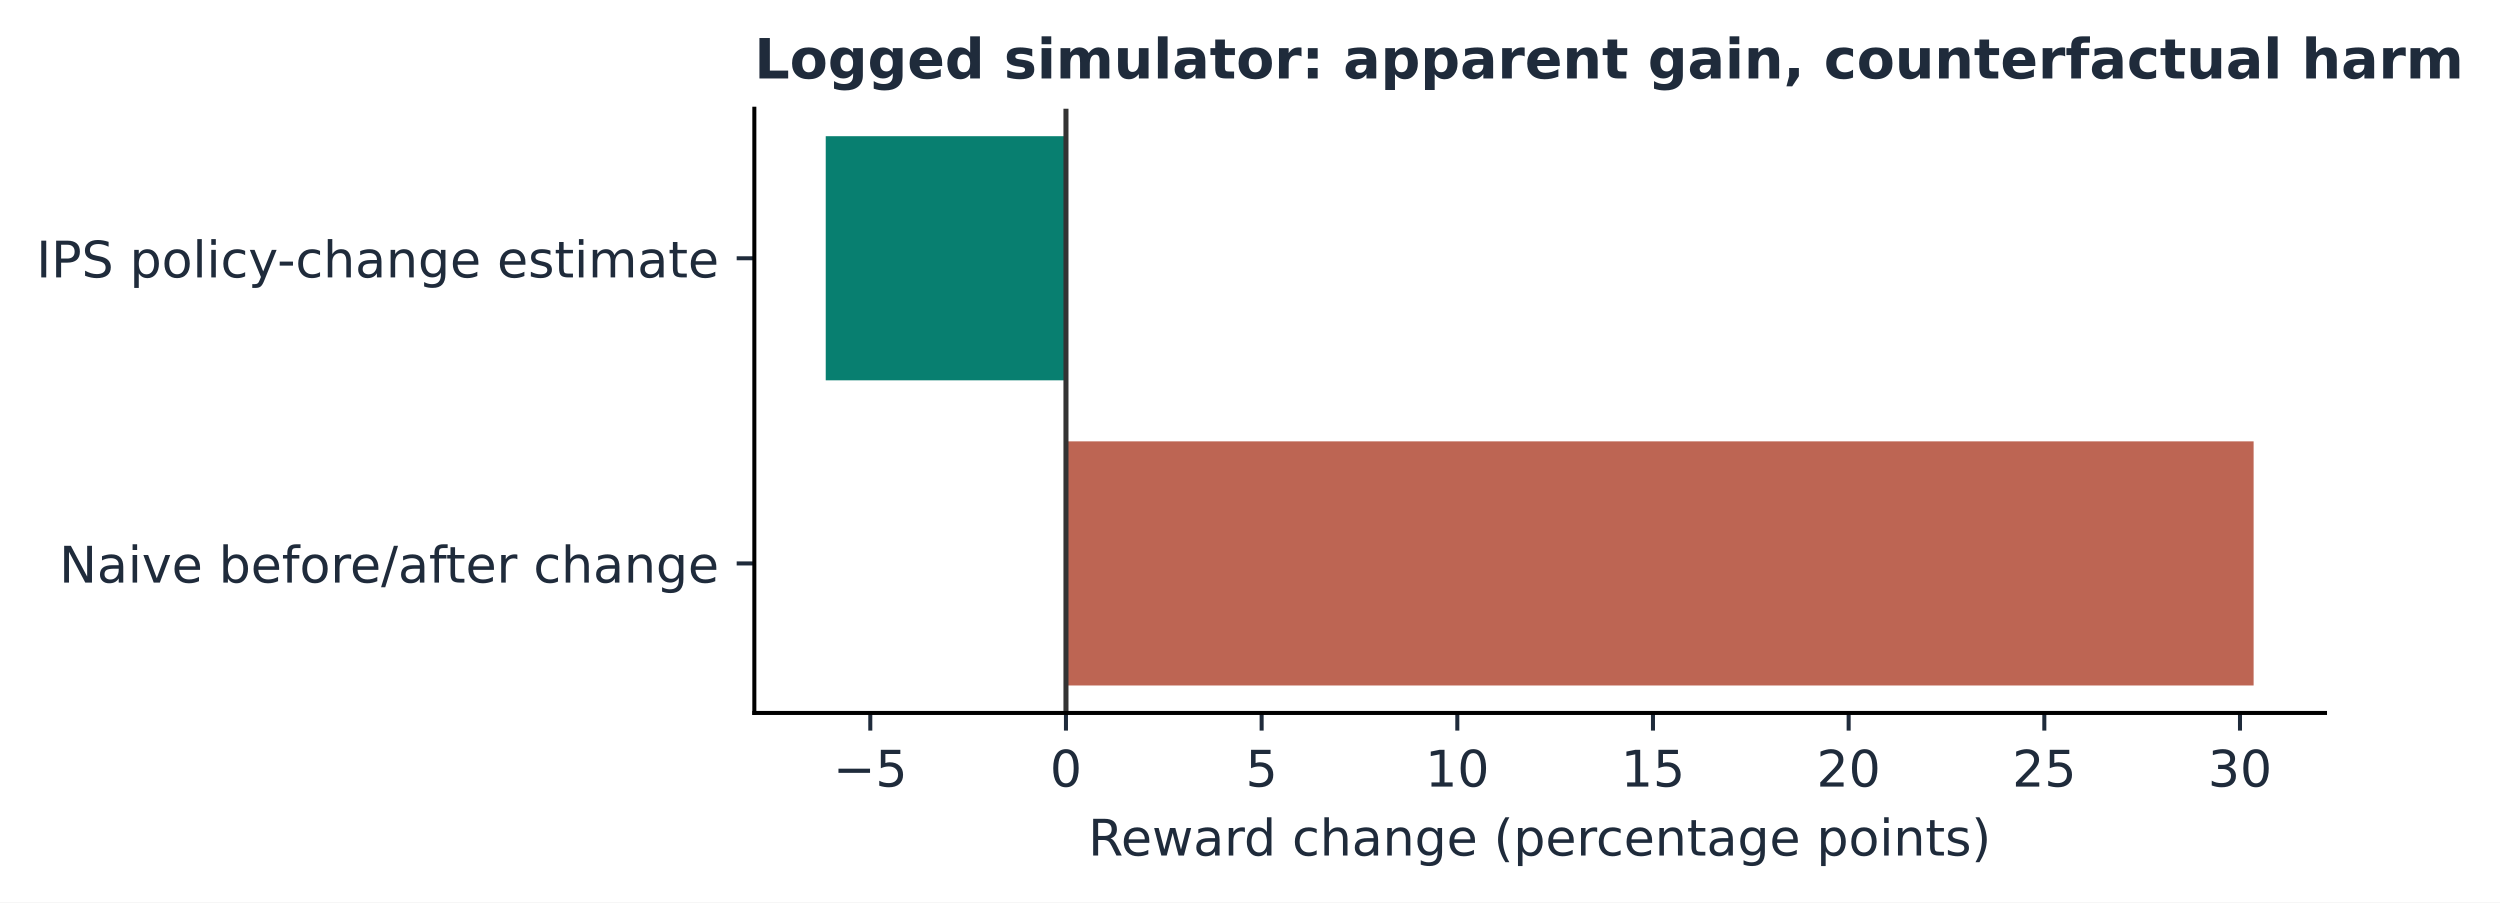
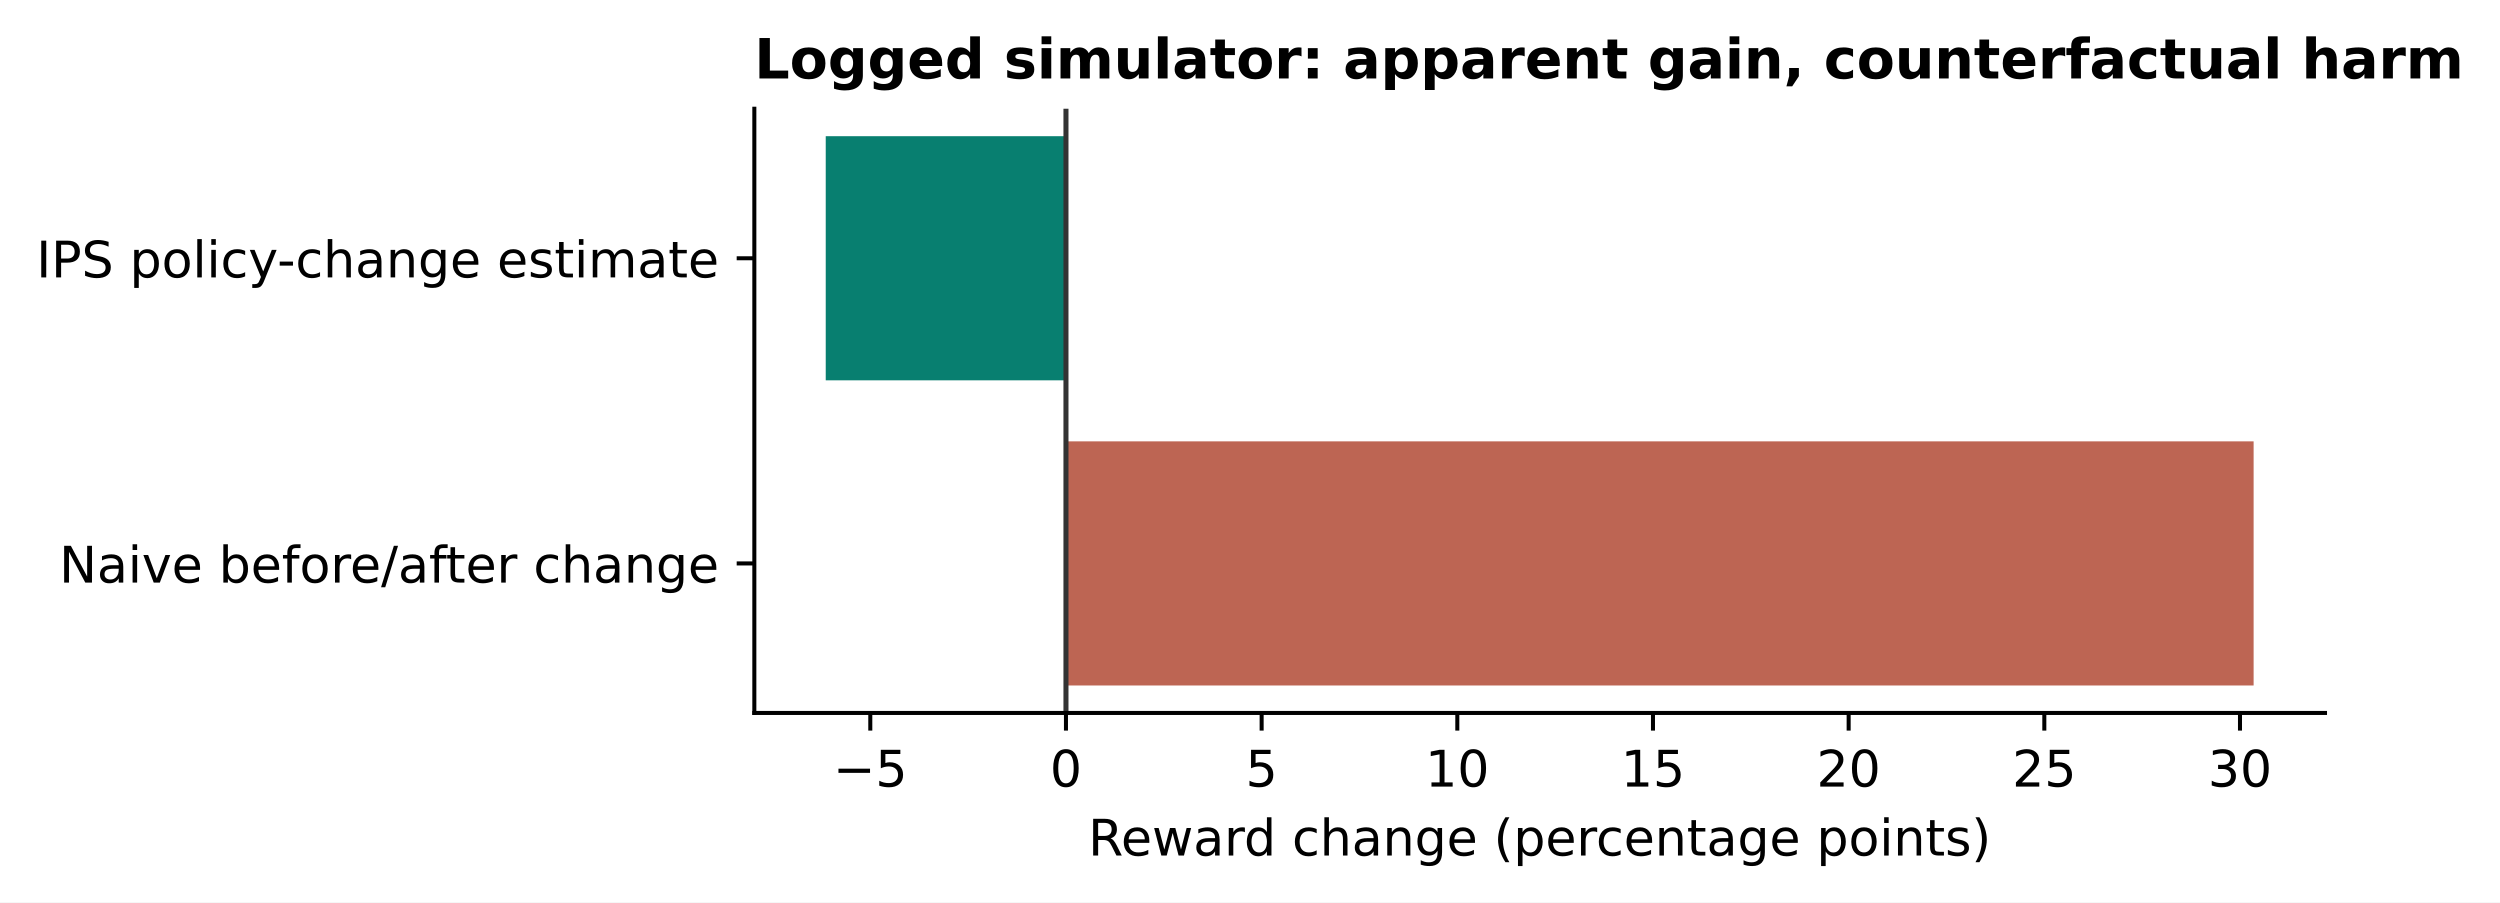
<svg xmlns="http://www.w3.org/2000/svg" xmlns:xlink="http://www.w3.org/1999/xlink" width="495.681pt" height="178.915pt" viewBox="0 0 495.681 178.915" version="1.1">
  <defs>
    <style type="text/css">*{stroke-linejoin: round; stroke-linecap: butt}</style>
  </defs>
  <g id="figure_1">
    <g id="patch_1">
      <path d="M 0 178.915  L 495.681 178.915  L 495.681 0  L 0 0  z " style="fill: #ffffff" />
    </g>
    <g id="axes_1">
      <g id="patch_2">
        <path d="M 149.564 141.358  L 460.984 141.358  L 460.984 21.558  L 149.564 21.558  z " style="fill: #ffffff" />
      </g>
      <g id="patch_3">
-         <path d="M 211.351 135.913  L 446.829 135.913  L 446.829 87.509  L 211.351 87.509  z " clip-path="url(#p91473fee51)" style="fill: #bd6553" />
+         <path d="M 211.351 135.913  L 446.829 135.913  L 446.829 87.509  L 211.351 87.509  z " clip-path="url(#pcbf0098f49)" style="fill: #bd6553" />
      </g>
      <g id="patch_4">
-         <path d="M 211.351 75.408  L 163.72 75.408  L 163.72 27.004  L 211.351 27.004  z " clip-path="url(#p91473fee51)" style="fill: #087f70" />
+         <path d="M 211.351 75.408  L 163.72 75.408  L 163.72 27.004  L 211.351 27.004  z " clip-path="url(#pcbf0098f49)" style="fill: #087f70" />
      </g>
      <g id="matplotlib.axis_1">
        <g id="xtick_1">
          <g id="line2d_1">
            <defs>
-               <path id="mf78dc9c81a" d="M 0 0  L 0 3.5  " style="stroke: #1f2b3b; stroke-width: 0.8" />
+               <path id="me942747c3a" d="M 0 0  L 0 3.5  " style="stroke: #000000; stroke-width: 0.8" />
            </defs>
            <g>
-               <use xlink:href="#mf78dc9c81a" x="172.555" y="141.358" style="fill: #1f2b3b; stroke: #1f2b3b; stroke-width: 0.8" />
+               <use xlink:href="#me942747c3a" x="172.555" y="141.358" style="stroke: #000000; stroke-width: 0.8" />
            </g>
          </g>
          <g id="text_1">
-             <g style="fill: #1f2b3b" transform="translate(165.1842 155.9567) scale(0.1 -0.1)">
+             <g transform="translate(165.1842 155.9567) scale(0.1 -0.1)">
              <defs>
                <path id="DejaVuSans-2212" d="M 678 2272  L 4684 2272  L 4684 1741  L 678 1741  L 678 2272  z " transform="scale(0.015625)" />
                <path id="DejaVuSans-35" d="M 691 4666  L 3169 4666  L 3169 4134  L 1269 4134  L 1269 2991  Q 1406 3038 1543 3061  Q 1681 3084 1819 3084  Q 2600 3084 3056 2656  Q 3513 2228 3513 1497  Q 3513 744 3044 326  Q 2575 -91 1722 -91  Q 1428 -91 1123 -41  Q 819 9 494 109  L 494 744  Q 775 591 1075 516  Q 1375 441 1709 441  Q 2250 441 2565 725  Q 2881 1009 2881 1497  Q 2881 1984 2565 2268  Q 2250 2553 1709 2553  Q 1456 2553 1204 2497  Q 953 2441 691 2322  L 691 4666  z " transform="scale(0.015625)" />
              </defs>
              <use xlink:href="#DejaVuSans-2212" />
              <use xlink:href="#DejaVuSans-35" transform="translate(83.78906 0)" />
            </g>
          </g>
        </g>
        <g id="xtick_2">
          <g id="line2d_2">
            <g>
-               <use xlink:href="#mf78dc9c81a" x="211.351" y="141.358" style="fill: #1f2b3b; stroke: #1f2b3b; stroke-width: 0.8" />
+               <use xlink:href="#me942747c3a" x="211.351" y="141.358" style="stroke: #000000; stroke-width: 0.8" />
            </g>
          </g>
          <g id="text_2">
-             <g style="fill: #1f2b3b" transform="translate(208.1702 155.9567) scale(0.1 -0.1)">
+             <g transform="translate(208.1702 155.9567) scale(0.1 -0.1)">
              <defs>
                <path id="DejaVuSans-30" d="M 2034 4250  Q 1547 4250 1301 3770  Q 1056 3291 1056 2328  Q 1056 1369 1301 889  Q 1547 409 2034 409  Q 2525 409 2770 889  Q 3016 1369 3016 2328  Q 3016 3291 2770 3770  Q 2525 4250 2034 4250  z M 2034 4750  Q 2819 4750 3233 4129  Q 3647 3509 3647 2328  Q 3647 1150 3233 529  Q 2819 -91 2034 -91  Q 1250 -91 836 529  Q 422 1150 422 2328  Q 422 3509 836 4129  Q 1250 4750 2034 4750  z " transform="scale(0.015625)" />
              </defs>
              <use xlink:href="#DejaVuSans-30" />
            </g>
          </g>
        </g>
        <g id="xtick_3">
          <g id="line2d_3">
            <g>
-               <use xlink:href="#mf78dc9c81a" x="250.148" y="141.358" style="fill: #1f2b3b; stroke: #1f2b3b; stroke-width: 0.8" />
+               <use xlink:href="#me942747c3a" x="250.148" y="141.358" style="stroke: #000000; stroke-width: 0.8" />
            </g>
          </g>
          <g id="text_3">
-             <g style="fill: #1f2b3b" transform="translate(246.9664 155.9567) scale(0.1 -0.1)">
+             <g transform="translate(246.9664 155.9567) scale(0.1 -0.1)">
              <use xlink:href="#DejaVuSans-35" />
            </g>
          </g>
        </g>
        <g id="xtick_4">
          <g id="line2d_4">
            <g>
-               <use xlink:href="#mf78dc9c81a" x="288.944" y="141.358" style="fill: #1f2b3b; stroke: #1f2b3b; stroke-width: 0.8" />
+               <use xlink:href="#me942747c3a" x="288.944" y="141.358" style="stroke: #000000; stroke-width: 0.8" />
            </g>
          </g>
          <g id="text_4">
-             <g style="fill: #1f2b3b" transform="translate(282.5813 155.9567) scale(0.1 -0.1)">
+             <g transform="translate(282.5813 155.9567) scale(0.1 -0.1)">
              <defs>
                <path id="DejaVuSans-31" d="M 794 531  L 1825 531  L 1825 4091  L 703 3866  L 703 4441  L 1819 4666  L 2450 4666  L 2450 531  L 3481 531  L 3481 0  L 794 0  L 794 531  z " transform="scale(0.015625)" />
              </defs>
              <use xlink:href="#DejaVuSans-31" />
              <use xlink:href="#DejaVuSans-30" transform="translate(63.62305 0)" />
            </g>
          </g>
        </g>
        <g id="xtick_5">
          <g id="line2d_5">
            <g>
-               <use xlink:href="#mf78dc9c81a" x="327.74" y="141.358" style="fill: #1f2b3b; stroke: #1f2b3b; stroke-width: 0.8" />
+               <use xlink:href="#me942747c3a" x="327.74" y="141.358" style="stroke: #000000; stroke-width: 0.8" />
            </g>
          </g>
          <g id="text_5">
-             <g style="fill: #1f2b3b" transform="translate(321.3774 155.9567) scale(0.1 -0.1)">
+             <g transform="translate(321.3774 155.9567) scale(0.1 -0.1)">
              <use xlink:href="#DejaVuSans-31" />
              <use xlink:href="#DejaVuSans-35" transform="translate(63.62305 0)" />
            </g>
          </g>
        </g>
        <g id="xtick_6">
          <g id="line2d_6">
            <g>
-               <use xlink:href="#mf78dc9c81a" x="366.536" y="141.358" style="fill: #1f2b3b; stroke: #1f2b3b; stroke-width: 0.8" />
+               <use xlink:href="#me942747c3a" x="366.536" y="141.358" style="stroke: #000000; stroke-width: 0.8" />
            </g>
          </g>
          <g id="text_6">
-             <g style="fill: #1f2b3b" transform="translate(360.1736 155.9567) scale(0.1 -0.1)">
+             <g transform="translate(360.1736 155.9567) scale(0.1 -0.1)">
              <defs>
                <path id="DejaVuSans-32" d="M 1228 531  L 3431 531  L 3431 0  L 469 0  L 469 531  Q 828 903 1448 1529  Q 2069 2156 2228 2338  Q 2531 2678 2651 2914  Q 2772 3150 2772 3378  Q 2772 3750 2511 3984  Q 2250 4219 1831 4219  Q 1534 4219 1204 4116  Q 875 4013 500 3803  L 500 4441  Q 881 4594 1212 4672  Q 1544 4750 1819 4750  Q 2544 4750 2975 4387  Q 3406 4025 3406 3419  Q 3406 3131 3298 2873  Q 3191 2616 2906 2266  Q 2828 2175 2409 1742  Q 1991 1309 1228 531  z " transform="scale(0.015625)" />
              </defs>
              <use xlink:href="#DejaVuSans-32" />
              <use xlink:href="#DejaVuSans-30" transform="translate(63.62305 0)" />
            </g>
          </g>
        </g>
        <g id="xtick_7">
          <g id="line2d_7">
            <g>
-               <use xlink:href="#mf78dc9c81a" x="405.332" y="141.358" style="fill: #1f2b3b; stroke: #1f2b3b; stroke-width: 0.8" />
+               <use xlink:href="#me942747c3a" x="405.332" y="141.358" style="stroke: #000000; stroke-width: 0.8" />
            </g>
          </g>
          <g id="text_7">
-             <g style="fill: #1f2b3b" transform="translate(398.9697 155.9567) scale(0.1 -0.1)">
+             <g transform="translate(398.9697 155.9567) scale(0.1 -0.1)">
              <use xlink:href="#DejaVuSans-32" />
              <use xlink:href="#DejaVuSans-35" transform="translate(63.62305 0)" />
            </g>
          </g>
        </g>
        <g id="xtick_8">
          <g id="line2d_8">
            <g>
-               <use xlink:href="#mf78dc9c81a" x="444.128" y="141.358" style="fill: #1f2b3b; stroke: #1f2b3b; stroke-width: 0.8" />
+               <use xlink:href="#me942747c3a" x="444.128" y="141.358" style="stroke: #000000; stroke-width: 0.8" />
            </g>
          </g>
          <g id="text_8">
-             <g style="fill: #1f2b3b" transform="translate(437.7659 155.9567) scale(0.1 -0.1)">
+             <g transform="translate(437.7659 155.9567) scale(0.1 -0.1)">
              <defs>
                <path id="DejaVuSans-33" d="M 2597 2516  Q 3050 2419 3304 2112  Q 3559 1806 3559 1356  Q 3559 666 3084 287  Q 2609 -91 1734 -91  Q 1441 -91 1130 -33  Q 819 25 488 141  L 488 750  Q 750 597 1062 519  Q 1375 441 1716 441  Q 2309 441 2620 675  Q 2931 909 2931 1356  Q 2931 1769 2642 2001  Q 2353 2234 1838 2234  L 1294 2234  L 1294 2753  L 1863 2753  Q 2328 2753 2575 2939  Q 2822 3125 2822 3475  Q 2822 3834 2567 4026  Q 2313 4219 1838 4219  Q 1578 4219 1281 4162  Q 984 4106 628 3988  L 628 4550  Q 988 4650 1302 4700  Q 1616 4750 1894 4750  Q 2613 4750 3031 4423  Q 3450 4097 3450 3541  Q 3450 3153 3228 2886  Q 3006 2619 2597 2516  z " transform="scale(0.015625)" />
              </defs>
              <use xlink:href="#DejaVuSans-33" />
              <use xlink:href="#DejaVuSans-30" transform="translate(63.62305 0)" />
            </g>
          </g>
        </g>
        <g id="text_9">
-           <g style="fill: #1f2b3b" transform="translate(215.7631 169.6348) scale(0.1 -0.1)">
+           <g transform="translate(215.7631 169.6348) scale(0.1 -0.1)">
            <defs>
              <path id="DejaVuSans-52" d="M 2841 2188  Q 3044 2119 3236 1894  Q 3428 1669 3622 1275  L 4263 0  L 3584 0  L 2988 1197  Q 2756 1666 2539 1819  Q 2322 1972 1947 1972  L 1259 1972  L 1259 0  L 628 0  L 628 4666  L 2053 4666  Q 2853 4666 3247 4331  Q 3641 3997 3641 3322  Q 3641 2881 3436 2590  Q 3231 2300 2841 2188  z M 1259 4147  L 1259 2491  L 2053 2491  Q 2509 2491 2742 2702  Q 2975 2913 2975 3322  Q 2975 3731 2742 3939  Q 2509 4147 2053 4147  L 1259 4147  z " transform="scale(0.015625)" />
              <path id="DejaVuSans-65" d="M 3597 1894  L 3597 1613  L 953 1613  Q 991 1019 1311 708  Q 1631 397 2203 397  Q 2534 397 2845 478  Q 3156 559 3463 722  L 3463 178  Q 3153 47 2828 -22  Q 2503 -91 2169 -91  Q 1331 -91 842 396  Q 353 884 353 1716  Q 353 2575 817 3079  Q 1281 3584 2069 3584  Q 2775 3584 3186 3129  Q 3597 2675 3597 1894  z M 3022 2063  Q 3016 2534 2758 2815  Q 2500 3097 2075 3097  Q 1594 3097 1305 2825  Q 1016 2553 972 2059  L 3022 2063  z " transform="scale(0.015625)" />
              <path id="DejaVuSans-77" d="M 269 3500  L 844 3500  L 1563 769  L 2278 3500  L 2956 3500  L 3675 769  L 4391 3500  L 4966 3500  L 4050 0  L 3372 0  L 2619 2869  L 1863 0  L 1184 0  L 269 3500  z " transform="scale(0.015625)" />
              <path id="DejaVuSans-61" d="M 2194 1759  Q 1497 1759 1228 1600  Q 959 1441 959 1056  Q 959 750 1161 570  Q 1363 391 1709 391  Q 2188 391 2477 730  Q 2766 1069 2766 1631  L 2766 1759  L 2194 1759  z M 3341 1997  L 3341 0  L 2766 0  L 2766 531  Q 2569 213 2275 61  Q 1981 -91 1556 -91  Q 1019 -91 701 211  Q 384 513 384 1019  Q 384 1609 779 1909  Q 1175 2209 1959 2209  L 2766 2209  L 2766 2266  Q 2766 2663 2505 2880  Q 2244 3097 1772 3097  Q 1472 3097 1187 3025  Q 903 2953 641 2809  L 641 3341  Q 956 3463 1253 3523  Q 1550 3584 1831 3584  Q 2591 3584 2966 3190  Q 3341 2797 3341 1997  z " transform="scale(0.015625)" />
              <path id="DejaVuSans-72" d="M 2631 2963  Q 2534 3019 2420 3045  Q 2306 3072 2169 3072  Q 1681 3072 1420 2755  Q 1159 2438 1159 1844  L 1159 0  L 581 0  L 581 3500  L 1159 3500  L 1159 2956  Q 1341 3275 1631 3429  Q 1922 3584 2338 3584  Q 2397 3584 2469 3576  Q 2541 3569 2628 3553  L 2631 2963  z " transform="scale(0.015625)" />
              <path id="DejaVuSans-64" d="M 2906 2969  L 2906 4863  L 3481 4863  L 3481 0  L 2906 0  L 2906 525  Q 2725 213 2448 61  Q 2172 -91 1784 -91  Q 1150 -91 751 415  Q 353 922 353 1747  Q 353 2572 751 3078  Q 1150 3584 1784 3584  Q 2172 3584 2448 3432  Q 2725 3281 2906 2969  z M 947 1747  Q 947 1113 1208 752  Q 1469 391 1925 391  Q 2381 391 2643 752  Q 2906 1113 2906 1747  Q 2906 2381 2643 2742  Q 2381 3103 1925 3103  Q 1469 3103 1208 2742  Q 947 2381 947 1747  z " transform="scale(0.015625)" />
              <path id="DejaVuSans-20" transform="scale(0.015625)" />
              <path id="DejaVuSans-63" d="M 3122 3366  L 3122 2828  Q 2878 2963 2633 3030  Q 2388 3097 2138 3097  Q 1578 3097 1268 2742  Q 959 2388 959 1747  Q 959 1106 1268 751  Q 1578 397 2138 397  Q 2388 397 2633 464  Q 2878 531 3122 666  L 3122 134  Q 2881 22 2623 -34  Q 2366 -91 2075 -91  Q 1284 -91 818 406  Q 353 903 353 1747  Q 353 2603 823 3093  Q 1294 3584 2113 3584  Q 2378 3584 2631 3529  Q 2884 3475 3122 3366  z " transform="scale(0.015625)" />
              <path id="DejaVuSans-68" d="M 3513 2113  L 3513 0  L 2938 0  L 2938 2094  Q 2938 2591 2744 2837  Q 2550 3084 2163 3084  Q 1697 3084 1428 2787  Q 1159 2491 1159 1978  L 1159 0  L 581 0  L 581 4863  L 1159 4863  L 1159 2956  Q 1366 3272 1645 3428  Q 1925 3584 2291 3584  Q 2894 3584 3203 3211  Q 3513 2838 3513 2113  z " transform="scale(0.015625)" />
              <path id="DejaVuSans-6e" d="M 3513 2113  L 3513 0  L 2938 0  L 2938 2094  Q 2938 2591 2744 2837  Q 2550 3084 2163 3084  Q 1697 3084 1428 2787  Q 1159 2491 1159 1978  L 1159 0  L 581 0  L 581 3500  L 1159 3500  L 1159 2956  Q 1366 3272 1645 3428  Q 1925 3584 2291 3584  Q 2894 3584 3203 3211  Q 3513 2838 3513 2113  z " transform="scale(0.015625)" />
              <path id="DejaVuSans-67" d="M 2906 1791  Q 2906 2416 2648 2759  Q 2391 3103 1925 3103  Q 1463 3103 1205 2759  Q 947 2416 947 1791  Q 947 1169 1205 825  Q 1463 481 1925 481  Q 2391 481 2648 825  Q 2906 1169 2906 1791  z M 3481 434  Q 3481 -459 3084 -895  Q 2688 -1331 1869 -1331  Q 1566 -1331 1297 -1286  Q 1028 -1241 775 -1147  L 775 -588  Q 1028 -725 1275 -790  Q 1522 -856 1778 -856  Q 2344 -856 2625 -561  Q 2906 -266 2906 331  L 2906 616  Q 2728 306 2450 153  Q 2172 0 1784 0  Q 1141 0 747 490  Q 353 981 353 1791  Q 353 2603 747 3093  Q 1141 3584 1784 3584  Q 2172 3584 2450 3431  Q 2728 3278 2906 2969  L 2906 3500  L 3481 3500  L 3481 434  z " transform="scale(0.015625)" />
              <path id="DejaVuSans-28" d="M 1984 4856  Q 1566 4138 1362 3434  Q 1159 2731 1159 2009  Q 1159 1288 1364 580  Q 1569 -128 1984 -844  L 1484 -844  Q 1016 -109 783 600  Q 550 1309 550 2009  Q 550 2706 781 3412  Q 1013 4119 1484 4856  L 1984 4856  z " transform="scale(0.015625)" />
              <path id="DejaVuSans-70" d="M 1159 525  L 1159 -1331  L 581 -1331  L 581 3500  L 1159 3500  L 1159 2969  Q 1341 3281 1617 3432  Q 1894 3584 2278 3584  Q 2916 3584 3314 3078  Q 3713 2572 3713 1747  Q 3713 922 3314 415  Q 2916 -91 2278 -91  Q 1894 -91 1617 61  Q 1341 213 1159 525  z M 3116 1747  Q 3116 2381 2855 2742  Q 2594 3103 2138 3103  Q 1681 3103 1420 2742  Q 1159 2381 1159 1747  Q 1159 1113 1420 752  Q 1681 391 2138 391  Q 2594 391 2855 752  Q 3116 1113 3116 1747  z " transform="scale(0.015625)" />
              <path id="DejaVuSans-74" d="M 1172 4494  L 1172 3500  L 2356 3500  L 2356 3053  L 1172 3053  L 1172 1153  Q 1172 725 1289 603  Q 1406 481 1766 481  L 2356 481  L 2356 0  L 1766 0  Q 1100 0 847 248  Q 594 497 594 1153  L 594 3053  L 172 3053  L 172 3500  L 594 3500  L 594 4494  L 1172 4494  z " transform="scale(0.015625)" />
              <path id="DejaVuSans-6f" d="M 1959 3097  Q 1497 3097 1228 2736  Q 959 2375 959 1747  Q 959 1119 1226 758  Q 1494 397 1959 397  Q 2419 397 2687 759  Q 2956 1122 2956 1747  Q 2956 2369 2687 2733  Q 2419 3097 1959 3097  z M 1959 3584  Q 2709 3584 3137 3096  Q 3566 2609 3566 1747  Q 3566 888 3137 398  Q 2709 -91 1959 -91  Q 1206 -91 779 398  Q 353 888 353 1747  Q 353 2609 779 3096  Q 1206 3584 1959 3584  z " transform="scale(0.015625)" />
              <path id="DejaVuSans-69" d="M 603 3500  L 1178 3500  L 1178 0  L 603 0  L 603 3500  z M 603 4863  L 1178 4863  L 1178 4134  L 603 4134  L 603 4863  z " transform="scale(0.015625)" />
              <path id="DejaVuSans-73" d="M 2834 3397  L 2834 2853  Q 2591 2978 2328 3040  Q 2066 3103 1784 3103  Q 1356 3103 1142 2972  Q 928 2841 928 2578  Q 928 2378 1081 2264  Q 1234 2150 1697 2047  L 1894 2003  Q 2506 1872 2764 1633  Q 3022 1394 3022 966  Q 3022 478 2636 193  Q 2250 -91 1575 -91  Q 1294 -91 989 -36  Q 684 19 347 128  L 347 722  Q 666 556 975 473  Q 1284 391 1588 391  Q 1994 391 2212 530  Q 2431 669 2431 922  Q 2431 1156 2273 1281  Q 2116 1406 1581 1522  L 1381 1569  Q 847 1681 609 1914  Q 372 2147 372 2553  Q 372 3047 722 3315  Q 1072 3584 1716 3584  Q 2034 3584 2315 3537  Q 2597 3491 2834 3397  z " transform="scale(0.015625)" />
              <path id="DejaVuSans-29" d="M 513 4856  L 1013 4856  Q 1481 4119 1714 3412  Q 1947 2706 1947 2009  Q 1947 1309 1714 600  Q 1481 -109 1013 -844  L 513 -844  Q 928 -128 1133 580  Q 1338 1288 1338 2009  Q 1338 2731 1133 3434  Q 928 4138 513 4856  z " transform="scale(0.015625)" />
            </defs>
            <use xlink:href="#DejaVuSans-52" />
            <use xlink:href="#DejaVuSans-65" transform="translate(64.98242 0)" />
            <use xlink:href="#DejaVuSans-77" transform="translate(126.5059 0)" />
            <use xlink:href="#DejaVuSans-61" transform="translate(208.293 0)" />
            <use xlink:href="#DejaVuSans-72" transform="translate(269.5723 0)" />
            <use xlink:href="#DejaVuSans-64" transform="translate(308.9355 0)" />
            <use xlink:href="#DejaVuSans-20" transform="translate(372.4121 0)" />
            <use xlink:href="#DejaVuSans-63" transform="translate(404.1992 0)" />
            <use xlink:href="#DejaVuSans-68" transform="translate(459.1797 0)" />
            <use xlink:href="#DejaVuSans-61" transform="translate(522.5586 0)" />
            <use xlink:href="#DejaVuSans-6e" transform="translate(583.8379 0)" />
            <use xlink:href="#DejaVuSans-67" transform="translate(647.2168 0)" />
            <use xlink:href="#DejaVuSans-65" transform="translate(710.6934 0)" />
            <use xlink:href="#DejaVuSans-20" transform="translate(772.2168 0)" />
            <use xlink:href="#DejaVuSans-28" transform="translate(804.0039 0)" />
            <use xlink:href="#DejaVuSans-70" transform="translate(843.0176 0)" />
            <use xlink:href="#DejaVuSans-65" transform="translate(906.4941 0)" />
            <use xlink:href="#DejaVuSans-72" transform="translate(968.0176 0)" />
            <use xlink:href="#DejaVuSans-63" transform="translate(1006.881 0)" />
            <use xlink:href="#DejaVuSans-65" transform="translate(1061.861 0)" />
            <use xlink:href="#DejaVuSans-6e" transform="translate(1123.385 0)" />
            <use xlink:href="#DejaVuSans-74" transform="translate(1186.764 0)" />
            <use xlink:href="#DejaVuSans-61" transform="translate(1225.973 0)" />
            <use xlink:href="#DejaVuSans-67" transform="translate(1287.252 0)" />
            <use xlink:href="#DejaVuSans-65" transform="translate(1350.729 0)" />
            <use xlink:href="#DejaVuSans-20" transform="translate(1412.252 0)" />
            <use xlink:href="#DejaVuSans-70" transform="translate(1444.039 0)" />
            <use xlink:href="#DejaVuSans-6f" transform="translate(1507.516 0)" />
            <use xlink:href="#DejaVuSans-69" transform="translate(1568.697 0)" />
            <use xlink:href="#DejaVuSans-6e" transform="translate(1596.48 0)" />
            <use xlink:href="#DejaVuSans-74" transform="translate(1659.859 0)" />
            <use xlink:href="#DejaVuSans-73" transform="translate(1699.068 0)" />
            <use xlink:href="#DejaVuSans-29" transform="translate(1751.168 0)" />
          </g>
        </g>
      </g>
      <g id="matplotlib.axis_2">
        <g id="ytick_1">
          <g id="line2d_9">
            <defs>
-               <path id="ma8063e480f" d="M 0 0  L -3.5 0  " style="stroke: #1f2b3b; stroke-width: 0.8" />
+               <path id="m2bde4f2d8e" d="M 0 0  L -3.5 0  " style="stroke: #000000; stroke-width: 0.8" />
            </defs>
            <g>
-               <use xlink:href="#ma8063e480f" x="149.564" y="111.711" style="fill: #1f2b3b; stroke: #1f2b3b; stroke-width: 0.8" />
+               <use xlink:href="#m2bde4f2d8e" x="149.564" y="111.711" style="stroke: #000000; stroke-width: 0.8" />
            </g>
          </g>
          <g id="text_10">
-             <g style="fill: #1f2b3b" transform="translate(11.73906 115.51) scale(0.1 -0.1)">
+             <g transform="translate(11.73906 115.51) scale(0.1 -0.1)">
              <defs>
                <path id="DejaVuSans-4e" d="M 628 4666  L 1478 4666  L 3547 763  L 3547 4666  L 4159 4666  L 4159 0  L 3309 0  L 1241 3903  L 1241 0  L 628 0  L 628 4666  z " transform="scale(0.015625)" />
                <path id="DejaVuSans-76" d="M 191 3500  L 800 3500  L 1894 563  L 2988 3500  L 3597 3500  L 2284 0  L 1503 0  L 191 3500  z " transform="scale(0.015625)" />
                <path id="DejaVuSans-62" d="M 3116 1747  Q 3116 2381 2855 2742  Q 2594 3103 2138 3103  Q 1681 3103 1420 2742  Q 1159 2381 1159 1747  Q 1159 1113 1420 752  Q 1681 391 2138 391  Q 2594 391 2855 752  Q 3116 1113 3116 1747  z M 1159 2969  Q 1341 3281 1617 3432  Q 1894 3584 2278 3584  Q 2916 3584 3314 3078  Q 3713 2572 3713 1747  Q 3713 922 3314 415  Q 2916 -91 2278 -91  Q 1894 -91 1617 61  Q 1341 213 1159 525  L 1159 0  L 581 0  L 581 4863  L 1159 4863  L 1159 2969  z " transform="scale(0.015625)" />
                <path id="DejaVuSans-66" d="M 2375 4863  L 2375 4384  L 1825 4384  Q 1516 4384 1395 4259  Q 1275 4134 1275 3809  L 1275 3500  L 2222 3500  L 2222 3053  L 1275 3053  L 1275 0  L 697 0  L 697 3053  L 147 3053  L 147 3500  L 697 3500  L 697 3744  Q 697 4328 969 4595  Q 1241 4863 1831 4863  L 2375 4863  z " transform="scale(0.015625)" />
                <path id="DejaVuSans-2f" d="M 1625 4666  L 2156 4666  L 531 -594  L 0 -594  L 1625 4666  z " transform="scale(0.015625)" />
              </defs>
              <use xlink:href="#DejaVuSans-4e" />
              <use xlink:href="#DejaVuSans-61" transform="translate(74.80469 0)" />
              <use xlink:href="#DejaVuSans-69" transform="translate(136.084 0)" />
              <use xlink:href="#DejaVuSans-76" transform="translate(163.8672 0)" />
              <use xlink:href="#DejaVuSans-65" transform="translate(223.0469 0)" />
              <use xlink:href="#DejaVuSans-20" transform="translate(284.5703 0)" />
              <use xlink:href="#DejaVuSans-62" transform="translate(316.3574 0)" />
              <use xlink:href="#DejaVuSans-65" transform="translate(379.834 0)" />
              <use xlink:href="#DejaVuSans-66" transform="translate(441.3574 0)" />
              <use xlink:href="#DejaVuSans-6f" transform="translate(476.5625 0)" />
              <use xlink:href="#DejaVuSans-72" transform="translate(537.7441 0)" />
              <use xlink:href="#DejaVuSans-65" transform="translate(576.6074 0)" />
              <use xlink:href="#DejaVuSans-2f" transform="translate(638.1309 0)" />
              <use xlink:href="#DejaVuSans-61" transform="translate(671.8223 0)" />
              <use xlink:href="#DejaVuSans-66" transform="translate(733.1016 0)" />
              <use xlink:href="#DejaVuSans-74" transform="translate(766.5566 0)" />
              <use xlink:href="#DejaVuSans-65" transform="translate(805.7656 0)" />
              <use xlink:href="#DejaVuSans-72" transform="translate(867.2891 0)" />
              <use xlink:href="#DejaVuSans-20" transform="translate(908.4023 0)" />
              <use xlink:href="#DejaVuSans-63" transform="translate(940.1895 0)" />
              <use xlink:href="#DejaVuSans-68" transform="translate(995.1699 0)" />
              <use xlink:href="#DejaVuSans-61" transform="translate(1058.549 0)" />
              <use xlink:href="#DejaVuSans-6e" transform="translate(1119.828 0)" />
              <use xlink:href="#DejaVuSans-67" transform="translate(1183.207 0)" />
              <use xlink:href="#DejaVuSans-65" transform="translate(1246.684 0)" />
            </g>
          </g>
        </g>
        <g id="ytick_2">
          <g id="line2d_10">
            <g>
-               <use xlink:href="#ma8063e480f" x="149.564" y="51.206" style="fill: #1f2b3b; stroke: #1f2b3b; stroke-width: 0.8" />
+               <use xlink:href="#m2bde4f2d8e" x="149.564" y="51.206" style="stroke: #000000; stroke-width: 0.8" />
            </g>
          </g>
          <g id="text_11">
-             <g style="fill: #1f2b3b" transform="translate(7.2 55.00498) scale(0.1 -0.1)">
+             <g transform="translate(7.2 55.00498) scale(0.1 -0.1)">
              <defs>
                <path id="DejaVuSans-49" d="M 628 4666  L 1259 4666  L 1259 0  L 628 0  L 628 4666  z " transform="scale(0.015625)" />
                <path id="DejaVuSans-50" d="M 1259 4147  L 1259 2394  L 2053 2394  Q 2494 2394 2734 2622  Q 2975 2850 2975 3272  Q 2975 3691 2734 3919  Q 2494 4147 2053 4147  L 1259 4147  z M 628 4666  L 2053 4666  Q 2838 4666 3239 4311  Q 3641 3956 3641 3272  Q 3641 2581 3239 2228  Q 2838 1875 2053 1875  L 1259 1875  L 1259 0  L 628 0  L 628 4666  z " transform="scale(0.015625)" />
                <path id="DejaVuSans-53" d="M 3425 4513  L 3425 3897  Q 3066 4069 2747 4153  Q 2428 4238 2131 4238  Q 1616 4238 1336 4038  Q 1056 3838 1056 3469  Q 1056 3159 1242 3001  Q 1428 2844 1947 2747  L 2328 2669  Q 3034 2534 3370 2195  Q 3706 1856 3706 1288  Q 3706 609 3251 259  Q 2797 -91 1919 -91  Q 1588 -91 1214 -16  Q 841 59 441 206  L 441 856  Q 825 641 1194 531  Q 1563 422 1919 422  Q 2459 422 2753 634  Q 3047 847 3047 1241  Q 3047 1584 2836 1778  Q 2625 1972 2144 2069  L 1759 2144  Q 1053 2284 737 2584  Q 422 2884 422 3419  Q 422 4038 858 4394  Q 1294 4750 2059 4750  Q 2388 4750 2728 4690  Q 3069 4631 3425 4513  z " transform="scale(0.015625)" />
                <path id="DejaVuSans-6c" d="M 603 4863  L 1178 4863  L 1178 0  L 603 0  L 603 4863  z " transform="scale(0.015625)" />
                <path id="DejaVuSans-79" d="M 2059 -325  Q 1816 -950 1584 -1140  Q 1353 -1331 966 -1331  L 506 -1331  L 506 -850  L 844 -850  Q 1081 -850 1212 -737  Q 1344 -625 1503 -206  L 1606 56  L 191 3500  L 800 3500  L 1894 763  L 2988 3500  L 3597 3500  L 2059 -325  z " transform="scale(0.015625)" />
                <path id="DejaVuSans-2d" d="M 313 2009  L 1997 2009  L 1997 1497  L 313 1497  L 313 2009  z " transform="scale(0.015625)" />
                <path id="DejaVuSans-6d" d="M 3328 2828  Q 3544 3216 3844 3400  Q 4144 3584 4550 3584  Q 5097 3584 5394 3201  Q 5691 2819 5691 2113  L 5691 0  L 5113 0  L 5113 2094  Q 5113 2597 4934 2840  Q 4756 3084 4391 3084  Q 3944 3084 3684 2787  Q 3425 2491 3425 1978  L 3425 0  L 2847 0  L 2847 2094  Q 2847 2600 2669 2842  Q 2491 3084 2119 3084  Q 1678 3084 1418 2786  Q 1159 2488 1159 1978  L 1159 0  L 581 0  L 581 3500  L 1159 3500  L 1159 2956  Q 1356 3278 1631 3431  Q 1906 3584 2284 3584  Q 2666 3584 2933 3390  Q 3200 3197 3328 2828  z " transform="scale(0.015625)" />
              </defs>
              <use xlink:href="#DejaVuSans-49" />
              <use xlink:href="#DejaVuSans-50" transform="translate(29.49219 0)" />
              <use xlink:href="#DejaVuSans-53" transform="translate(89.79492 0)" />
              <use xlink:href="#DejaVuSans-20" transform="translate(153.2715 0)" />
              <use xlink:href="#DejaVuSans-70" transform="translate(185.0586 0)" />
              <use xlink:href="#DejaVuSans-6f" transform="translate(248.5352 0)" />
              <use xlink:href="#DejaVuSans-6c" transform="translate(309.7168 0)" />
              <use xlink:href="#DejaVuSans-69" transform="translate(337.5 0)" />
              <use xlink:href="#DejaVuSans-63" transform="translate(365.2832 0)" />
              <use xlink:href="#DejaVuSans-79" transform="translate(420.2637 0)" />
              <use xlink:href="#DejaVuSans-2d" transform="translate(477.6934 0)" />
              <use xlink:href="#DejaVuSans-63" transform="translate(513.7773 0)" />
              <use xlink:href="#DejaVuSans-68" transform="translate(568.7578 0)" />
              <use xlink:href="#DejaVuSans-61" transform="translate(632.1367 0)" />
              <use xlink:href="#DejaVuSans-6e" transform="translate(693.416 0)" />
              <use xlink:href="#DejaVuSans-67" transform="translate(756.7949 0)" />
              <use xlink:href="#DejaVuSans-65" transform="translate(820.2715 0)" />
              <use xlink:href="#DejaVuSans-20" transform="translate(881.7949 0)" />
              <use xlink:href="#DejaVuSans-65" transform="translate(913.582 0)" />
              <use xlink:href="#DejaVuSans-73" transform="translate(975.1055 0)" />
              <use xlink:href="#DejaVuSans-74" transform="translate(1027.205 0)" />
              <use xlink:href="#DejaVuSans-69" transform="translate(1066.414 0)" />
              <use xlink:href="#DejaVuSans-6d" transform="translate(1094.197 0)" />
              <use xlink:href="#DejaVuSans-61" transform="translate(1191.609 0)" />
              <use xlink:href="#DejaVuSans-74" transform="translate(1252.889 0)" />
              <use xlink:href="#DejaVuSans-65" transform="translate(1292.098 0)" />
            </g>
          </g>
        </g>
      </g>
      <g id="line2d_11">
-         <path d="M 211.351 141.358  L 211.351 21.558  " clip-path="url(#p91473fee51)" style="fill: none; stroke: #333333; stroke-linecap: square" />
+         <path d="M 211.351 141.358  L 211.351 21.558  " clip-path="url(#pcbf0098f49)" style="fill: none; stroke: #333333; stroke-linecap: square" />
      </g>
      <g id="patch_5">
        <path d="M 149.564 141.358  L 149.564 21.558  " style="fill: none; stroke: #000000; stroke-width: 0.8; stroke-linejoin: miter; stroke-linecap: square" />
      </g>
      <g id="patch_6">
        <path d="M 149.564 141.358  L 460.984 141.358  " style="fill: none; stroke: #000000; stroke-width: 0.8; stroke-linejoin: miter; stroke-linecap: square" />
      </g>
      <g id="text_12">
-         <g style="fill: #1f2b3b" transform="translate(149.5641 15.55828) scale(0.11 -0.11)">
+         <g transform="translate(149.5641 15.55828) scale(0.11 -0.11)">
          <defs>
            <path id="DejaVuSans-Bold-4c" d="M 588 4666  L 1791 4666  L 1791 909  L 3903 909  L 3903 0  L 588 0  L 588 4666  z " transform="scale(0.015625)" />
            <path id="DejaVuSans-Bold-6f" d="M 2203 2784  Q 1831 2784 1636 2517  Q 1441 2250 1441 1747  Q 1441 1244 1636 976  Q 1831 709 2203 709  Q 2569 709 2762 976  Q 2956 1244 2956 1747  Q 2956 2250 2762 2517  Q 2569 2784 2203 2784  z M 2203 3584  Q 3106 3584 3614 3096  Q 4122 2609 4122 1747  Q 4122 884 3614 396  Q 3106 -91 2203 -91  Q 1297 -91 786 396  Q 275 884 275 1747  Q 275 2609 786 3096  Q 1297 3584 2203 3584  z " transform="scale(0.015625)" />
            <path id="DejaVuSans-Bold-67" d="M 2919 594  Q 2688 288 2409 144  Q 2131 0 1766 0  Q 1125 0 706 504  Q 288 1009 288 1791  Q 288 2575 706 3076  Q 1125 3578 1766 3578  Q 2131 3578 2409 3434  Q 2688 3291 2919 2981  L 2919 3500  L 4044 3500  L 4044 353  Q 4044 -491 3511 -936  Q 2978 -1381 1966 -1381  Q 1638 -1381 1331 -1331  Q 1025 -1281 716 -1178  L 716 -306  Q 1009 -475 1290 -558  Q 1572 -641 1856 -641  Q 2406 -641 2662 -400  Q 2919 -159 2919 353  L 2919 594  z M 2181 2772  Q 1834 2772 1640 2515  Q 1447 2259 1447 1791  Q 1447 1309 1634 1061  Q 1822 813 2181 813  Q 2531 813 2725 1069  Q 2919 1325 2919 1791  Q 2919 2259 2725 2515  Q 2531 2772 2181 2772  z " transform="scale(0.015625)" />
            <path id="DejaVuSans-Bold-65" d="M 4031 1759  L 4031 1441  L 1416 1441  Q 1456 1047 1700 850  Q 1944 653 2381 653  Q 2734 653 3104 758  Q 3475 863 3866 1075  L 3866 213  Q 3469 63 3072 -14  Q 2675 -91 2278 -91  Q 1328 -91 801 392  Q 275 875 275 1747  Q 275 2603 792 3093  Q 1309 3584 2216 3584  Q 3041 3584 3536 3087  Q 4031 2591 4031 1759  z M 2881 2131  Q 2881 2450 2695 2645  Q 2509 2841 2209 2841  Q 1884 2841 1681 2658  Q 1478 2475 1428 2131  L 2881 2131  z " transform="scale(0.015625)" />
            <path id="DejaVuSans-Bold-64" d="M 2919 2988  L 2919 4863  L 4044 4863  L 4044 0  L 2919 0  L 2919 506  Q 2688 197 2409 53  Q 2131 -91 1766 -91  Q 1119 -91 703 423  Q 288 938 288 1747  Q 288 2556 703 3070  Q 1119 3584 1766 3584  Q 2128 3584 2408 3439  Q 2688 3294 2919 2988  z M 2181 722  Q 2541 722 2730 984  Q 2919 1247 2919 1747  Q 2919 2247 2730 2509  Q 2541 2772 2181 2772  Q 1825 2772 1636 2509  Q 1447 2247 1447 1747  Q 1447 1247 1636 984  Q 1825 722 2181 722  z " transform="scale(0.015625)" />
            <path id="DejaVuSans-Bold-20" transform="scale(0.015625)" />
            <path id="DejaVuSans-Bold-73" d="M 3272 3391  L 3272 2541  Q 2913 2691 2578 2766  Q 2244 2841 1947 2841  Q 1628 2841 1473 2761  Q 1319 2681 1319 2516  Q 1319 2381 1436 2309  Q 1553 2238 1856 2203  L 2053 2175  Q 2913 2066 3209 1816  Q 3506 1566 3506 1031  Q 3506 472 3093 190  Q 2681 -91 1863 -91  Q 1516 -91 1145 -36  Q 775 19 384 128  L 384 978  Q 719 816 1070 734  Q 1422 653 1784 653  Q 2113 653 2278 743  Q 2444 834 2444 1013  Q 2444 1163 2330 1236  Q 2216 1309 1875 1350  L 1678 1375  Q 931 1469 631 1722  Q 331 1975 331 2491  Q 331 3047 712 3315  Q 1094 3584 1881 3584  Q 2191 3584 2531 3537  Q 2872 3491 3272 3391  z " transform="scale(0.015625)" />
            <path id="DejaVuSans-Bold-69" d="M 538 3500  L 1656 3500  L 1656 0  L 538 0  L 538 3500  z M 538 4863  L 1656 4863  L 1656 3950  L 538 3950  L 538 4863  z " transform="scale(0.015625)" />
            <path id="DejaVuSans-Bold-6d" d="M 3781 2919  Q 3994 3244 4286 3414  Q 4578 3584 4928 3584  Q 5531 3584 5847 3212  Q 6163 2841 6163 2131  L 6163 0  L 5038 0  L 5038 1825  Q 5041 1866 5042 1909  Q 5044 1953 5044 2034  Q 5044 2406 4934 2573  Q 4825 2741 4581 2741  Q 4263 2741 4089 2478  Q 3916 2216 3909 1719  L 3909 0  L 2784 0  L 2784 1825  Q 2784 2406 2684 2573  Q 2584 2741 2328 2741  Q 2006 2741 1831 2477  Q 1656 2213 1656 1722  L 1656 0  L 531 0  L 531 3500  L 1656 3500  L 1656 2988  Q 1863 3284 2130 3434  Q 2397 3584 2719 3584  Q 3081 3584 3359 3409  Q 3638 3234 3781 2919  z " transform="scale(0.015625)" />
            <path id="DejaVuSans-Bold-75" d="M 500 1363  L 500 3500  L 1625 3500  L 1625 3150  Q 1625 2866 1622 2436  Q 1619 2006 1619 1863  Q 1619 1441 1641 1255  Q 1663 1069 1716 984  Q 1784 875 1895 815  Q 2006 756 2150 756  Q 2500 756 2700 1025  Q 2900 1294 2900 1772  L 2900 3500  L 4019 3500  L 4019 0  L 2900 0  L 2900 506  Q 2647 200 2364 54  Q 2081 -91 1741 -91  Q 1134 -91 817 281  Q 500 653 500 1363  z " transform="scale(0.015625)" />
            <path id="DejaVuSans-Bold-6c" d="M 538 4863  L 1656 4863  L 1656 0  L 538 0  L 538 4863  z " transform="scale(0.015625)" />
            <path id="DejaVuSans-Bold-61" d="M 2106 1575  Q 1756 1575 1579 1456  Q 1403 1338 1403 1106  Q 1403 894 1545 773  Q 1688 653 1941 653  Q 2256 653 2472 879  Q 2688 1106 2688 1447  L 2688 1575  L 2106 1575  z M 3816 1997  L 3816 0  L 2688 0  L 2688 519  Q 2463 200 2181 54  Q 1900 -91 1497 -91  Q 953 -91 614 226  Q 275 544 275 1050  Q 275 1666 698 1953  Q 1122 2241 2028 2241  L 2688 2241  L 2688 2328  Q 2688 2594 2478 2717  Q 2269 2841 1825 2841  Q 1466 2841 1156 2769  Q 847 2697 581 2553  L 581 3406  Q 941 3494 1303 3539  Q 1666 3584 2028 3584  Q 2975 3584 3395 3211  Q 3816 2838 3816 1997  z " transform="scale(0.015625)" />
            <path id="DejaVuSans-Bold-74" d="M 1759 4494  L 1759 3500  L 2913 3500  L 2913 2700  L 1759 2700  L 1759 1216  Q 1759 972 1856 886  Q 1953 800 2241 800  L 2816 800  L 2816 0  L 1856 0  Q 1194 0 917 276  Q 641 553 641 1216  L 641 2700  L 84 2700  L 84 3500  L 641 3500  L 641 4494  L 1759 4494  z " transform="scale(0.015625)" />
            <path id="DejaVuSans-Bold-72" d="M 3138 2547  Q 2991 2616 2845 2648  Q 2700 2681 2553 2681  Q 2122 2681 1889 2404  Q 1656 2128 1656 1613  L 1656 0  L 538 0  L 538 3500  L 1656 3500  L 1656 2925  Q 1872 3269 2151 3426  Q 2431 3584 2822 3584  Q 2878 3584 2943 3579  Q 3009 3575 3134 3559  L 3138 2547  z " transform="scale(0.015625)" />
            <path id="DejaVuSans-Bold-3a" d="M 716 3500  L 1844 3500  L 1844 2291  L 716 2291  L 716 3500  z M 716 1209  L 1844 1209  L 1844 0  L 716 0  L 716 1209  z " transform="scale(0.015625)" />
            <path id="DejaVuSans-Bold-70" d="M 1656 506  L 1656 -1331  L 538 -1331  L 538 3500  L 1656 3500  L 1656 2988  Q 1888 3294 2169 3439  Q 2450 3584 2816 3584  Q 3463 3584 3878 3070  Q 4294 2556 4294 1747  Q 4294 938 3878 423  Q 3463 -91 2816 -91  Q 2450 -91 2169 54  Q 1888 200 1656 506  z M 2400 2772  Q 2041 2772 1848 2508  Q 1656 2244 1656 1747  Q 1656 1250 1848 986  Q 2041 722 2400 722  Q 2759 722 2948 984  Q 3138 1247 3138 1747  Q 3138 2247 2948 2509  Q 2759 2772 2400 2772  z " transform="scale(0.015625)" />
            <path id="DejaVuSans-Bold-6e" d="M 4056 2131  L 4056 0  L 2931 0  L 2931 347  L 2931 1631  Q 2931 2084 2911 2256  Q 2891 2428 2841 2509  Q 2775 2619 2662 2680  Q 2550 2741 2406 2741  Q 2056 2741 1856 2470  Q 1656 2200 1656 1722  L 1656 0  L 538 0  L 538 3500  L 1656 3500  L 1656 2988  Q 1909 3294 2193 3439  Q 2478 3584 2822 3584  Q 3428 3584 3742 3212  Q 4056 2841 4056 2131  z " transform="scale(0.015625)" />
            <path id="DejaVuSans-Bold-2c" d="M 653 1209  L 1778 1209  L 1778 256  L 1006 -909  L 341 -909  L 653 256  L 653 1209  z " transform="scale(0.015625)" />
            <path id="DejaVuSans-Bold-63" d="M 3366 3391  L 3366 2478  Q 3138 2634 2908 2709  Q 2678 2784 2431 2784  Q 1963 2784 1702 2511  Q 1441 2238 1441 1747  Q 1441 1256 1702 982  Q 1963 709 2431 709  Q 2694 709 2930 787  Q 3166 866 3366 1019  L 3366 103  Q 3103 6 2833 -42  Q 2563 -91 2291 -91  Q 1344 -91 809 395  Q 275 881 275 1747  Q 275 2613 809 3098  Q 1344 3584 2291 3584  Q 2566 3584 2833 3536  Q 3100 3488 3366 3391  z " transform="scale(0.015625)" />
            <path id="DejaVuSans-Bold-66" d="M 2841 4863  L 2841 4128  L 2222 4128  Q 1984 4128 1890 4042  Q 1797 3956 1797 3744  L 1797 3500  L 2753 3500  L 2753 2700  L 1797 2700  L 1797 0  L 678 0  L 678 2700  L 122 2700  L 122 3500  L 678 3500  L 678 3744  Q 678 4316 997 4589  Q 1316 4863 1984 4863  L 2841 4863  z " transform="scale(0.015625)" />
            <path id="DejaVuSans-Bold-68" d="M 4056 2131  L 4056 0  L 2931 0  L 2931 347  L 2931 1625  Q 2931 2084 2911 2256  Q 2891 2428 2841 2509  Q 2775 2619 2662 2680  Q 2550 2741 2406 2741  Q 2056 2741 1856 2470  Q 1656 2200 1656 1722  L 1656 0  L 538 0  L 538 4863  L 1656 4863  L 1656 2988  Q 1909 3294 2193 3439  Q 2478 3584 2822 3584  Q 3428 3584 3742 3212  Q 4056 2841 4056 2131  z " transform="scale(0.015625)" />
          </defs>
          <use xlink:href="#DejaVuSans-Bold-4c" />
          <use xlink:href="#DejaVuSans-Bold-6f" transform="translate(63.7207 0)" />
          <use xlink:href="#DejaVuSans-Bold-67" transform="translate(132.4219 0)" />
          <use xlink:href="#DejaVuSans-Bold-67" transform="translate(204.0039 0)" />
          <use xlink:href="#DejaVuSans-Bold-65" transform="translate(275.5859 0)" />
          <use xlink:href="#DejaVuSans-Bold-64" transform="translate(343.4082 0)" />
          <use xlink:href="#DejaVuSans-Bold-20" transform="translate(414.9902 0)" />
          <use xlink:href="#DejaVuSans-Bold-73" transform="translate(449.8047 0)" />
          <use xlink:href="#DejaVuSans-Bold-69" transform="translate(509.3262 0)" />
          <use xlink:href="#DejaVuSans-Bold-6d" transform="translate(543.6035 0)" />
          <use xlink:href="#DejaVuSans-Bold-75" transform="translate(647.8027 0)" />
          <use xlink:href="#DejaVuSans-Bold-6c" transform="translate(718.9941 0)" />
          <use xlink:href="#DejaVuSans-Bold-61" transform="translate(753.2715 0)" />
          <use xlink:href="#DejaVuSans-Bold-74" transform="translate(820.752 0)" />
          <use xlink:href="#DejaVuSans-Bold-6f" transform="translate(868.5547 0)" />
          <use xlink:href="#DejaVuSans-Bold-72" transform="translate(937.2559 0)" />
          <use xlink:href="#DejaVuSans-Bold-3a" transform="translate(986.5723 0)" />
          <use xlink:href="#DejaVuSans-Bold-20" transform="translate(1026.562 0)" />
          <use xlink:href="#DejaVuSans-Bold-61" transform="translate(1061.377 0)" />
          <use xlink:href="#DejaVuSans-Bold-70" transform="translate(1128.857 0)" />
          <use xlink:href="#DejaVuSans-Bold-70" transform="translate(1200.439 0)" />
          <use xlink:href="#DejaVuSans-Bold-61" transform="translate(1272.021 0)" />
          <use xlink:href="#DejaVuSans-Bold-72" transform="translate(1339.502 0)" />
          <use xlink:href="#DejaVuSans-Bold-65" transform="translate(1388.818 0)" />
          <use xlink:href="#DejaVuSans-Bold-6e" transform="translate(1456.641 0)" />
          <use xlink:href="#DejaVuSans-Bold-74" transform="translate(1527.832 0)" />
          <use xlink:href="#DejaVuSans-Bold-20" transform="translate(1575.635 0)" />
          <use xlink:href="#DejaVuSans-Bold-67" transform="translate(1610.449 0)" />
          <use xlink:href="#DejaVuSans-Bold-61" transform="translate(1682.031 0)" />
          <use xlink:href="#DejaVuSans-Bold-69" transform="translate(1749.512 0)" />
          <use xlink:href="#DejaVuSans-Bold-6e" transform="translate(1783.789 0)" />
          <use xlink:href="#DejaVuSans-Bold-2c" transform="translate(1854.98 0)" />
          <use xlink:href="#DejaVuSans-Bold-20" transform="translate(1892.969 0)" />
          <use xlink:href="#DejaVuSans-Bold-63" transform="translate(1927.783 0)" />
          <use xlink:href="#DejaVuSans-Bold-6f" transform="translate(1987.061 0)" />
          <use xlink:href="#DejaVuSans-Bold-75" transform="translate(2055.762 0)" />
          <use xlink:href="#DejaVuSans-Bold-6e" transform="translate(2126.953 0)" />
          <use xlink:href="#DejaVuSans-Bold-74" transform="translate(2198.145 0)" />
          <use xlink:href="#DejaVuSans-Bold-65" transform="translate(2245.947 0)" />
          <use xlink:href="#DejaVuSans-Bold-72" transform="translate(2313.77 0)" />
          <use xlink:href="#DejaVuSans-Bold-66" transform="translate(2363.086 0)" />
          <use xlink:href="#DejaVuSans-Bold-61" transform="translate(2406.592 0)" />
          <use xlink:href="#DejaVuSans-Bold-63" transform="translate(2474.072 0)" />
          <use xlink:href="#DejaVuSans-Bold-74" transform="translate(2533.35 0)" />
          <use xlink:href="#DejaVuSans-Bold-75" transform="translate(2581.152 0)" />
          <use xlink:href="#DejaVuSans-Bold-61" transform="translate(2652.344 0)" />
          <use xlink:href="#DejaVuSans-Bold-6c" transform="translate(2719.824 0)" />
          <use xlink:href="#DejaVuSans-Bold-20" transform="translate(2754.102 0)" />
          <use xlink:href="#DejaVuSans-Bold-68" transform="translate(2788.916 0)" />
          <use xlink:href="#DejaVuSans-Bold-61" transform="translate(2860.107 0)" />
          <use xlink:href="#DejaVuSans-Bold-72" transform="translate(2927.588 0)" />
          <use xlink:href="#DejaVuSans-Bold-6d" transform="translate(2976.904 0)" />
        </g>
      </g>
    </g>
  </g>
  <defs>
-     <clipPath id="p91473fee51">
+     <clipPath id="pcbf0098f49">
      <rect x="149.564" y="21.558" width="311.42" height="119.8" />
    </clipPath>
  </defs>
</svg>
